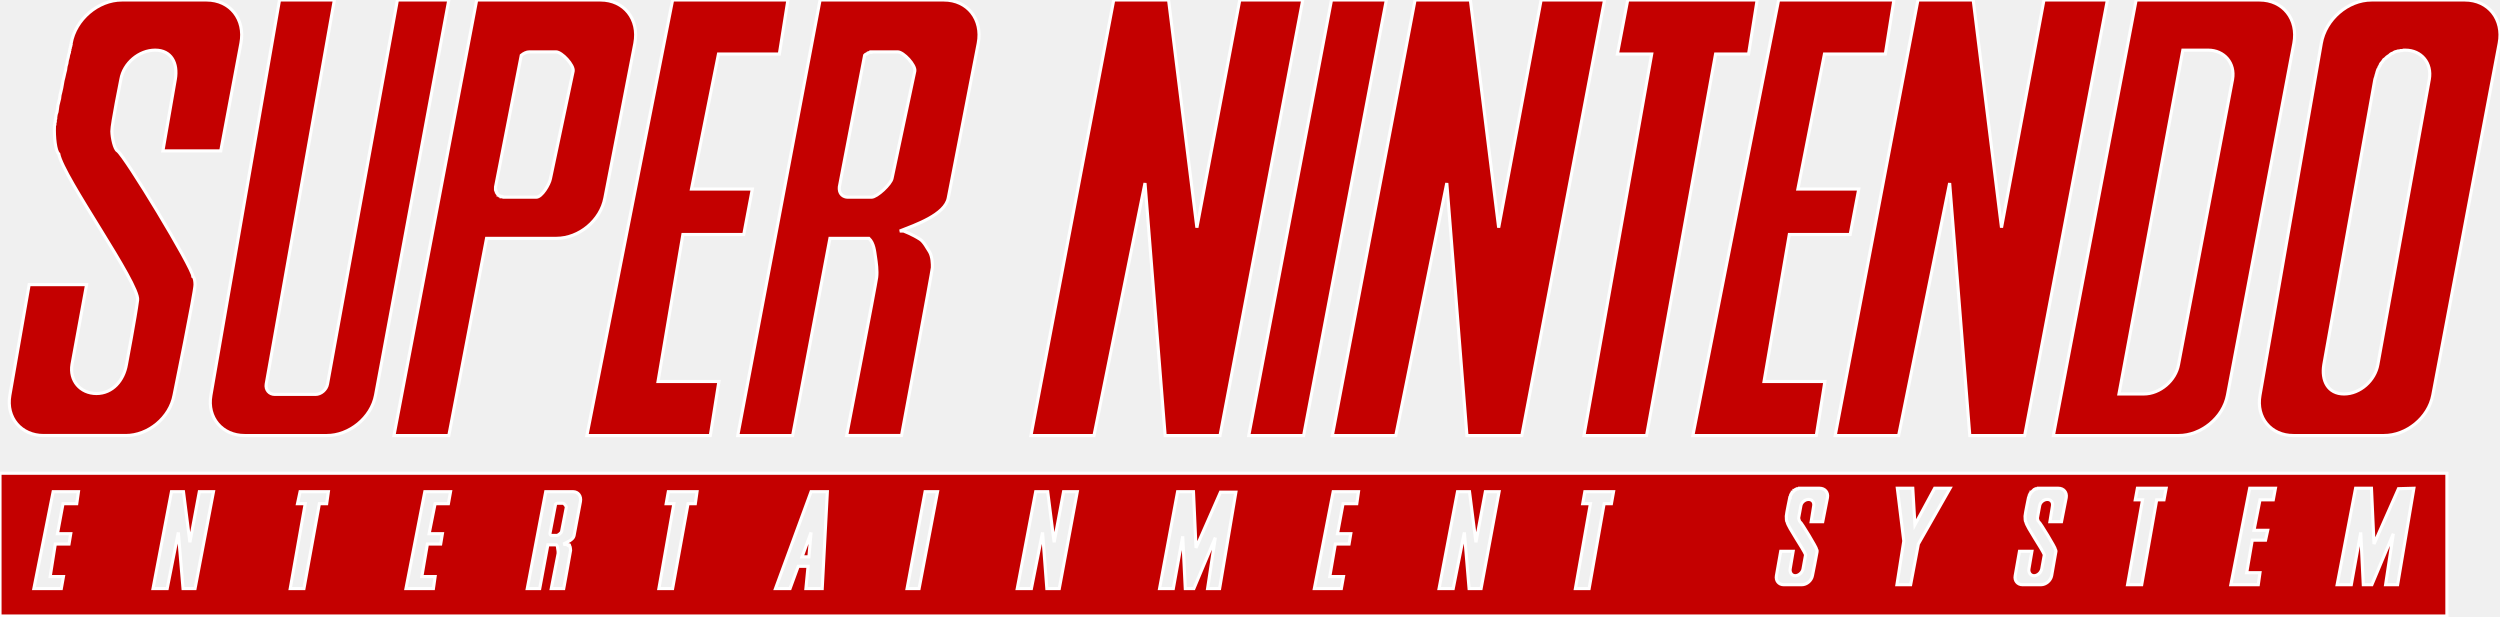
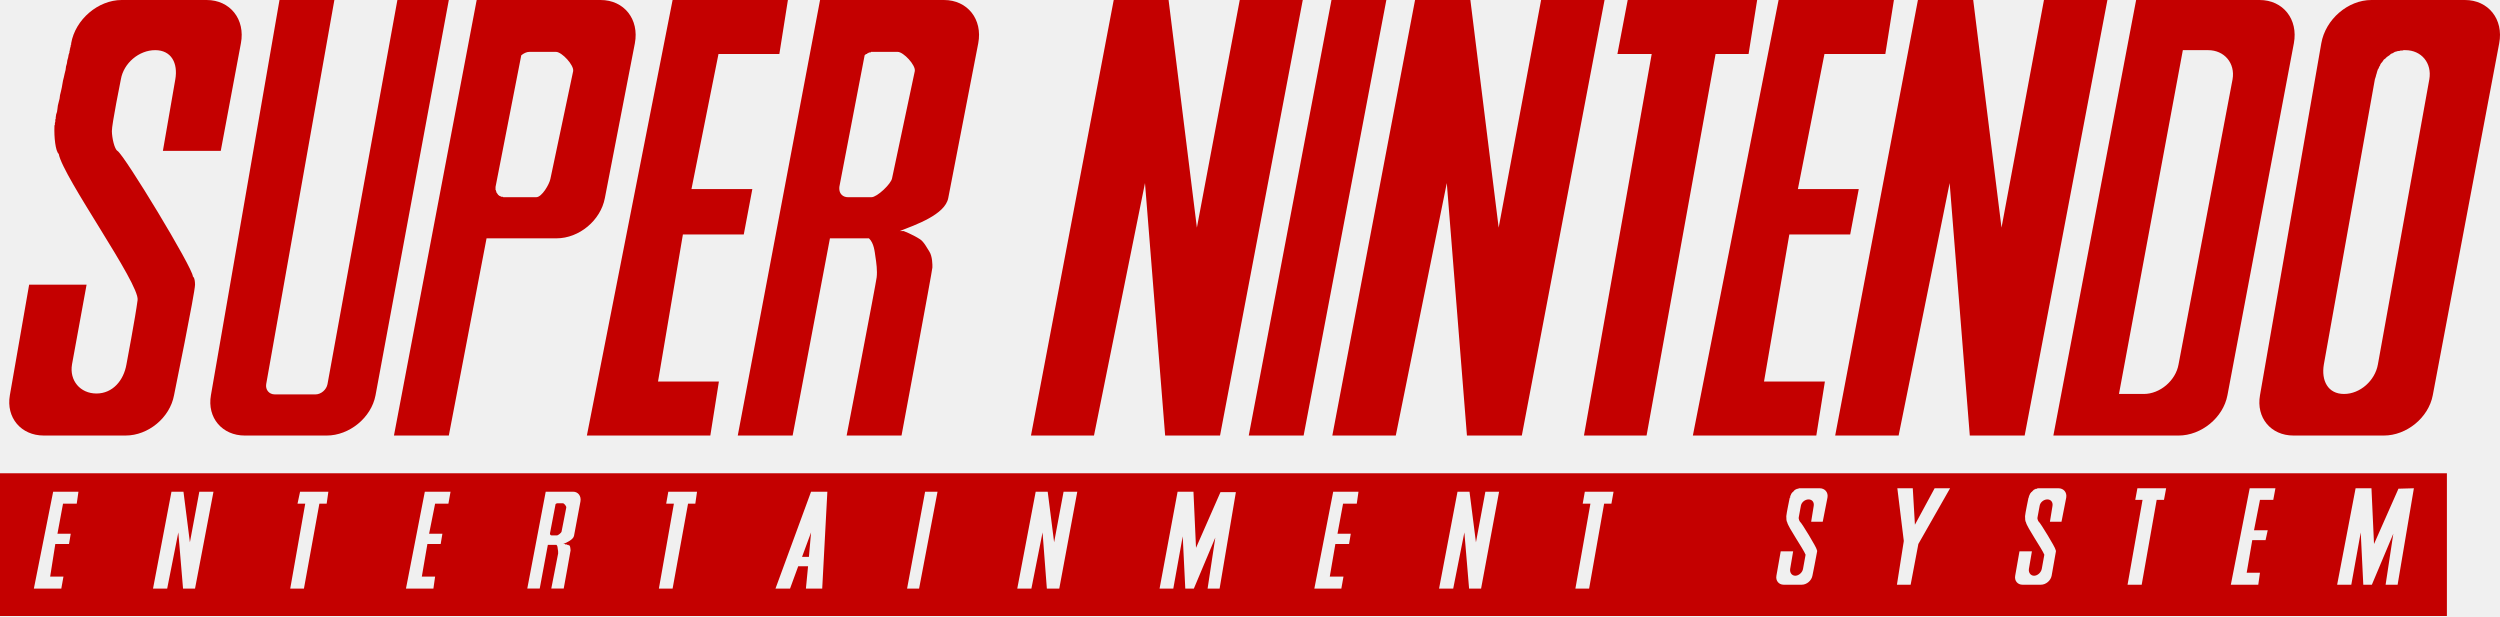
<svg xmlns="http://www.w3.org/2000/svg" version="1.2" id="Ebene_1" x="0px" y="0px" width="399.49px" height="98.438px" viewBox="74.938 2 399.49 98.438" xml:space="preserve">
  <defs id="defs8" />
  <g id="g3">
-     <path id="polyline2177" fill="#C40000" d="M94.393,2c-3.758,0-7.412,3.09-8.083,6.918v0.069v0.068v0.068l-0.068,0.068V9.33v0.068   l-0.069,0.137v0.138L86.104,9.81v0.206l-0.068,0.137v0.206l-0.069,0.205l-0.069,0.206l-0.068,0.41l-0.137,0.479l-0.067,0.479   l-0.138,0.479l-0.069,0.547l-0.138,0.548l-0.136,0.616l-0.138,0.548l-0.205,1.165l-0.138,0.617l-0.137,0.547l-0.067,0.548   L84.322,18.3l-0.136,0.549l-0.069,0.548l-0.069,0.479l-0.138,0.411l-0.069,0.479v0.206l-0.067,0.137v0.206v0.137l-0.068,0.206   v0.137v0.138l-0.069,0.137v0.069v0.067c-0.07,1.675,0.163,3.96,0.685,4.385c0.665,3.688,12.958,20.759,12.604,23.358   c-0.332,2.606-1.781,10.276-1.781,10.276c-0.446,2.585-2.21,4.656-4.794,4.656c-2.586,0-4.351-2.064-3.905-4.656l2.329-12.741   h-9.179l-3.083,17.674c-0.628,3.588,1.801,6.438,5.411,6.438h13.085c3.624,0,7.076-2.851,7.739-6.438   c0,0,3.372-16.508,3.356-17.674c-0.013-1.174-0.341-1.302-0.341-1.302c0-1.343-10.939-19.4-12.056-20.072   c-0.481-0.281-0.877-2.069-0.892-3.15c-0.021-1.074,1.439-8.289,1.439-8.289c0.444-2.585,2.894-4.657,5.48-4.657   c2.585,0,3.664,2.072,3.219,4.657l-1.986,11.439h9.247l3.22-17.194C114.163,5.09,111.713,2,107.955,2H94.393z M119.6,2   l-10.959,63.16c-0.628,3.588,1.802,6.438,5.412,6.438h13.084c3.624,0,7.138-2.851,7.809-6.438L146.658,2h-8.219l-11.167,61.377   c-0.163,0.893-1.028,1.646-1.917,1.646h-6.509c-0.911,0-1.519-0.747-1.371-1.646L128.369,2H119.6z M151.111,2L137.89,71.597h8.768   l6.029-31.511h11.166c3.632,0,7.074-2.871,7.739-6.438l4.795-24.73C177.111,5.083,174.667,2,170.91,2h-11.03H151.111z M182.417,2   l-13.699,69.598h19.727l1.37-8.632h-9.727l3.974-23.495h9.727l1.369-7.262h-9.725l4.315-21.578h9.728L200.843,2H182.417z    M205.981,2L192.83,71.597h8.769l5.96-31.511h6.234c0.818,0.764,0.916,2.171,1.025,2.877c0.162,1.025,0.334,2.333,0.207,3.357   c-0.113,1.017-4.797,25.276-4.797,25.276h8.77c0,0,4.932-26.429,4.932-26.853c0.016-0.431,0-1.785-0.477-2.534   c-0.322-0.479-0.873-1.583-1.51-1.985c-1.223-0.785-2.604-1.304-2.604-1.304h-0.619c2.512-0.988,7.24-2.617,7.744-5.273   l4.793-24.73C231.986,5.083,229.537,2,225.779,2H205.981z M252.906,2l-13.223,69.598h10.07l8.15-40.347l3.221,40.347h8.77   L283.115,2h-10.07l-6.85,36.375L261.673,2H252.906z M287.703,2l-13.219,69.598h8.768L296.47,2H287.703z M301.058,2l-13.219,69.598   h10.139l8.152-40.347l3.219,40.347h8.77L331.339,2h-10.139l-6.781,36.375L309.898,2H301.058z M335.039,2l-1.646,8.632h5.48   l-10.824,60.966h10.004l11.027-60.966h5.273L355.724,2H335.039z M359.15,2l-13.699,69.598h19.727l1.371-8.632h-9.727l4.043-23.495   h9.725l1.371-7.262h-9.727l4.244-21.578h9.729L377.578,2H359.15z M381.414,2l-13.221,69.598h10.137l8.154-40.347l3.219,40.347   h8.768L411.693,2h-10.139l-6.783,36.375L390.25,2H381.414z M416.283,2l-13.225,69.598h20.004c3.633,0,7.137-2.851,7.811-6.438   l10.615-56.241C442.208,5.083,439.767,2,436.009,2H416.283z M453.888,2c-3.76,0-7.344,3.09-8.016,6.918l-9.797,56.241   c-0.635,3.588,1.74,6.438,5.346,6.438h14.453c3.623,0,7.137-2.851,7.811-6.438L474.3,8.918C475.029,5.09,472.572,2,468.822,2   H453.888z M423.748,10.015h4.043c2.584,0,4.348,2.072,3.902,4.657l-8.631,45.555c-0.451,2.585-2.963,4.727-5.549,4.727h-3.973   L423.748,10.015z M459.025,10.015h0.275c2.584,0,4.281,2.072,3.834,4.657l-8.217,45.555c-0.449,2.577-2.83,4.727-5.412,4.727   c-2.588,0-3.666-2.142-3.223-4.727l8.152-45.555l0.066-0.206l0.07-0.206l0.066-0.273l0.068-0.206l0.07-0.274l0.066-0.206   l0.07-0.206l0.135-0.204l0.068-0.206l0.139-0.206l0.068-0.205l0.137-0.206l0.139-0.137l0.135-0.205l0.139-0.206l0.205-0.138   l0.137-0.138l0.139-0.137l0.203-0.138l0.207-0.137l0.139-0.137l0.203-0.138l0.207-0.068l0.205-0.137l0.139-0.069l0.271-0.069   l0.205-0.067h0.205l0.205-0.069h0.275L459.025,10.015z M159.536,10.289h4.248c0.933,0,2.911,2.136,2.741,3.083l-3.632,17.194   c-0.169,0.89-1.37,2.944-2.258,2.944h-5.14h-0.068h-0.068l-0.069-0.067h-0.067h-0.069h-0.069h-0.069v-0.069h-0.069h-0.068   l-0.07-0.067h-0.068l-0.068-0.069l-0.068-0.068h-0.068V33.1l-0.069-0.068l-0.069-0.069v-0.068l-0.068-0.068l-0.07-0.069v-0.067   V32.62l-0.068-0.068v-0.068v-0.068l-0.07-0.068v-0.068c0-0.114-0.012-0.285,0-0.412l4.111-21.03   C158.611,10.527,159.071,10.289,159.536,10.289z M214.13,10.289h0.07h0.068h0.068h0.068h3.975c0.934,0,2.922,2.136,2.738,3.083   l-3.633,17.125c-0.158,0.897-2.389,3.014-3.285,3.014h-3.769c-0.777,0-1.313-0.511-1.369-1.23c0-0.114-0.017-0.278,0-0.412   l4.042-21.03l0.066-0.068l0.07-0.068l0.135-0.069h0.067l0.069-0.068l0.068-0.068h0.068l0.068-0.069h0.07l0.135-0.067h0.068h0.067   h0.067v-0.069H214.13z M74.938,77.626v22.812h391.005V77.626H74.938z M362.373,80.023h0.066h0.066h0.07h0.066h0.068h3.016   c0.813,0,1.396,0.65,1.232,1.507l-0.754,3.838h-1.848l0.408-2.535c0.094-0.573-0.244-1.028-0.822-1.028   c-0.572,0-1.137,0.453-1.232,1.028l-0.34,1.851c-0.059,0.109,0.113,0.629,0.203,0.686c0.254,0.146,2.672,4.153,2.672,4.451   c0.057,0.148,0.09,0.22,0.066,0.275c-0.068,0.501-0.754,3.902-0.754,3.902c-0.146,0.781-0.906,1.438-1.711,1.438h-2.877   c-0.799,0-1.313-0.657-1.166-1.438l0.688-3.902h1.986L361,92.904c-0.092,0.571,0.24,1.095,0.818,1.095   c0.555,0,1.145-0.52,1.236-1.095l0.41-2.261c-0.367-0.945-2.791-4.389-2.947-5.207c-0.105-0.093-0.15-0.587-0.135-0.959   c0.021-0.407,0.547-2.946,0.547-2.946H361v-0.068v-0.066v-0.068l0.066-0.138v-0.067l0.066-0.07v-0.067l0.068-0.067V80.85   l0.068-0.067l0.07-0.07v-0.066h0.066l0.07-0.068l0.066-0.07l0.068-0.066v-0.07h0.068l0.066-0.066l0.066-0.068h0.07l0.068-0.067   h0.068l0.068-0.067h0.068h0.137L362.373,80.023z M378.125,80.023h2.467l0.342,5.824l3.15-5.824h2.469l-5.07,8.906l-1.232,6.507   h-2.191l1.098-6.988L378.125,80.023z M400.527,80.023h0.066h0.07h0.066h0.07h0.066h3.014c0.813,0,1.381,0.65,1.232,1.507   l-0.754,3.838h-1.85l0.412-2.535c0.092-0.573-0.242-1.028-0.822-1.028c-0.572,0-1.143,0.453-1.232,1.028l-0.342,1.851   c-0.072,0.109,0.092,0.629,0.203,0.686c0.242,0.146,2.672,4.153,2.672,4.451c0.072,0.148,0.07,0.22,0.07,0.275   c-0.094,0.501-0.686,3.902-0.686,3.902c-0.148,0.781-0.916,1.438-1.715,1.438h-2.943c-0.799,0-1.314-0.657-1.168-1.438l0.686-3.902   h1.988l-0.479,2.809c-0.094,0.571,0.264,1.095,0.822,1.095c0.57,0,1.119-0.52,1.232-1.095l0.41-2.261   c-0.375-0.945-2.787-4.389-2.945-5.207c-0.105-0.093-0.148-0.587-0.137-0.959c0.021-0.407,0.549-2.946,0.549-2.946l0.066-0.068   v-0.066v-0.068l0.068-0.138v-0.067l0.068-0.07v-0.067l0.068-0.067V80.85l0.068-0.067l0.068-0.07v-0.066h0.07l0.064-0.068   l0.068-0.07l0.068-0.066l0.068-0.07l0.068-0.066l0.068-0.068h0.068l0.07-0.067h0.066l0.068-0.067h0.066h0.137L400.527,80.023z    M416.486,80.023h4.592l-0.344,1.851h-1.166l-2.396,13.563h-2.26l2.396-13.563h-1.164L416.486,80.023z M434.433,80.023h4.109   l-0.344,1.851h-2.123l-0.957,4.864h2.191l-0.344,1.574h-2.125l-0.889,5.206h2.121l-0.271,1.918h-4.385L434.433,80.023z    M451.353,80.023h2.535l0.408,8.906l3.906-8.837l2.465-0.069l-2.6,15.413h-1.918l1.23-8.15l-3.426,8.15h-1.371l-0.408-8.358   l-1.508,8.358h-2.262L451.353,80.023z M83.432,80.573h4.042l-0.275,1.916h-2.191l-0.89,4.797h2.124l-0.275,1.645h-2.192   l-0.821,5.207h2.123l-0.343,1.917H80.35L83.432,80.573z M102.338,80.573h1.918l1.027,8.083l1.506-8.083h2.262l-2.947,15.479h-1.917   l-0.754-8.976l-1.78,8.976h-2.262L102.338,80.573z M122.889,80.573h4.521l-0.273,1.916h-1.165l-2.466,13.564h-2.19l2.396-13.564   h-1.233L122.889,80.573z M142.823,80.573h4.11l-0.343,1.916h-2.124l-0.959,4.797h2.124l-0.274,1.645h-2.123l-0.89,5.207h2.123   l-0.273,1.917h-4.384L142.823,80.573z M162.141,80.573h4.383c0.813,0,1.327,0.719,1.165,1.574l-1.027,5.479   c-0.114,0.594-1.157,1.078-1.714,1.303h0.138h0.068h0.07v0.067h0.068h0.07h0.066h0.07l0.068,0.067h0.068h0.068h0.07v0.067h0.068   h0.07v0.07h0.068c0.092,0.165,0.136,0.659,0.136,0.753c0,0.092-1.097,6.097-1.097,6.097h-1.986c0,0,1.061-5.394,1.097-5.616   c0.022-0.24-0.026-0.529-0.068-0.753c-0.016-0.166-0.024-0.45-0.206-0.618h-1.371l-1.301,6.987h-1.987L162.141,80.573z    M181.731,80.573h4.589l-0.273,1.916h-1.163l-2.467,13.564h-2.192l2.397-13.564h-1.232L181.731,80.573z M204.542,80.573h2.604   l-0.822,15.479h-2.604l0.342-3.563h-1.574l-1.303,3.563h-2.327L204.542,80.573z M222.765,80.573h1.986l-2.947,15.479h-1.918   L222.765,80.573z M240.437,80.573h1.92l1.025,8.083l1.51-8.083h2.191l-2.877,15.479h-1.986l-0.686-8.976l-1.783,8.976h-2.258   L240.437,80.573z M263.113,80.573h2.535l0.408,8.974l3.908-8.904h2.463l-2.602,15.412h-1.918l1.232-8.152l-3.428,8.152h-1.369   l-0.41-8.356l-1.506,8.356h-2.193L263.113,80.573z M287.978,80.573h4.041l-0.275,1.916h-2.191l-0.889,4.797h2.123l-0.275,1.645   h-2.189l-0.891,5.207h2.189l-0.342,1.917h-4.314L287.978,80.573z M307.841,80.573h1.918l1.029,8.083l1.506-8.083h2.191   l-2.875,15.479h-1.918l-0.754-8.976l-1.783,8.976h-2.26L307.841,80.573z M328.187,80.573h4.59l-0.342,1.916h-1.164l-2.398,13.564   h-2.193l2.4-13.564h-1.232L328.187,80.573z M163.991,82.42c-0.108,0-0.198,0.064-0.276,0.139l-0.89,4.656c0,0.038,0,0.032,0,0.07   c0,0.149,0.104,0.273,0.274,0.273h0.821c0.204,0,0.717-0.411,0.755-0.617l0.751-3.836c0.036-0.221-0.342-0.687-0.547-0.687   L163.991,82.42L163.991,82.42z M204.542,87.078l-1.438,3.905h1.096L204.542,87.078z" style="stroke:#ffffff;stroke-opacity:1;stroke-width:0.5;stroke-dasharray:none" />
+     <path id="polyline2177" fill="#C40000" d="M94.393,2c-3.758,0-7.412,3.09-8.083,6.918v0.069v0.068v0.068l-0.068,0.068V9.33v0.068   l-0.069,0.137v0.138L86.104,9.81v0.206l-0.068,0.137v0.206l-0.069,0.205l-0.069,0.206l-0.068,0.41l-0.137,0.479l-0.067,0.479   l-0.138,0.479l-0.069,0.547l-0.138,0.548l-0.136,0.616l-0.138,0.548l-0.205,1.165l-0.138,0.617l-0.137,0.547l-0.067,0.548   L84.322,18.3l-0.136,0.549l-0.069,0.548l-0.069,0.479l-0.138,0.411l-0.069,0.479v0.206l-0.067,0.137v0.206v0.137l-0.068,0.206   v0.137v0.138l-0.069,0.137v0.069v0.067c-0.07,1.675,0.163,3.96,0.685,4.385c0.665,3.688,12.958,20.759,12.604,23.358   c-0.332,2.606-1.781,10.276-1.781,10.276c-0.446,2.585-2.21,4.656-4.794,4.656c-2.586,0-4.351-2.064-3.905-4.656l2.329-12.741   h-9.179l-3.083,17.674c-0.628,3.588,1.801,6.438,5.411,6.438h13.085c3.624,0,7.076-2.851,7.739-6.438   c0,0,3.372-16.508,3.356-17.674c-0.013-1.174-0.341-1.302-0.341-1.302c0-1.343-10.939-19.4-12.056-20.072   c-0.481-0.281-0.877-2.069-0.892-3.15c-0.021-1.074,1.439-8.289,1.439-8.289c0.444-2.585,2.894-4.657,5.48-4.657   c2.585,0,3.664,2.072,3.219,4.657l-1.986,11.439h9.247l3.22-17.194C114.163,5.09,111.713,2,107.955,2H94.393z M119.6,2   l-10.959,63.16c-0.628,3.588,1.802,6.438,5.412,6.438h13.084c3.624,0,7.138-2.851,7.809-6.438L146.658,2h-8.219l-11.167,61.377   c-0.163,0.893-1.028,1.646-1.917,1.646h-6.509c-0.911,0-1.519-0.747-1.371-1.646L128.369,2H119.6z M151.111,2L137.89,71.597h8.768   l6.029-31.511h11.166c3.632,0,7.074-2.871,7.739-6.438l4.795-24.73C177.111,5.083,174.667,2,170.91,2h-11.03H151.111z M182.417,2   l-13.699,69.598h19.727l1.37-8.632h-9.727l3.974-23.495h9.727l1.369-7.262h-9.725l4.315-21.578h9.728L200.843,2H182.417z    M205.981,2L192.83,71.597h8.769l5.96-31.511h6.234c0.818,0.764,0.916,2.171,1.025,2.877c0.162,1.025,0.334,2.333,0.207,3.357   c-0.113,1.017-4.797,25.276-4.797,25.276h8.77c0,0,4.932-26.429,4.932-26.853c0.016-0.431,0-1.785-0.477-2.534   c-0.322-0.479-0.873-1.583-1.51-1.985c-1.223-0.785-2.604-1.304-2.604-1.304h-0.619c2.512-0.988,7.24-2.617,7.744-5.273   l4.793-24.73C231.986,5.083,229.537,2,225.779,2H205.981z M252.906,2l-13.223,69.598h10.07l8.15-40.347l3.221,40.347h8.77   L283.115,2h-10.07l-6.85,36.375L261.673,2H252.906z M287.703,2l-13.219,69.598h8.768L296.47,2H287.703z M301.058,2l-13.219,69.598   h10.139l8.152-40.347l3.219,40.347h8.77L331.339,2h-10.139l-6.781,36.375L309.898,2H301.058z M335.039,2l-1.646,8.632h5.48   l-10.824,60.966h10.004l11.027-60.966h5.273L355.724,2H335.039z M359.15,2l-13.699,69.598h19.727l1.371-8.632h-9.727l4.043-23.495   h9.725l1.371-7.262h-9.727l4.244-21.578h9.729L377.578,2H359.15z M381.414,2l-13.221,69.598h10.137l8.154-40.347l3.219,40.347   h8.768L411.693,2h-10.139l-6.783,36.375L390.25,2H381.414z M416.283,2l-13.225,69.598h20.004c3.633,0,7.137-2.851,7.811-6.438   l10.615-56.241C442.208,5.083,439.767,2,436.009,2H416.283z M453.888,2c-3.76,0-7.344,3.09-8.016,6.918l-9.797,56.241   c-0.635,3.588,1.74,6.438,5.346,6.438h14.453c3.623,0,7.137-2.851,7.811-6.438L474.3,8.918C475.029,5.09,472.572,2,468.822,2   H453.888z M423.748,10.015h4.043c2.584,0,4.348,2.072,3.902,4.657l-8.631,45.555c-0.451,2.585-2.963,4.727-5.549,4.727h-3.973   L423.748,10.015z M459.025,10.015h0.275c2.584,0,4.281,2.072,3.834,4.657l-8.217,45.555c-0.449,2.577-2.83,4.727-5.412,4.727   c-2.588,0-3.666-2.142-3.223-4.727l8.152-45.555l0.066-0.206l0.07-0.206l0.066-0.273l0.068-0.206l0.07-0.274l0.066-0.206   l0.07-0.206l0.135-0.204l0.068-0.206l0.139-0.206l0.068-0.205l0.137-0.206l0.139-0.137l0.135-0.205l0.139-0.206l0.205-0.138   l0.137-0.138l0.139-0.137l0.203-0.138l0.207-0.137l0.139-0.137l0.203-0.138l0.207-0.068l0.205-0.137l0.139-0.069l0.271-0.069   l0.205-0.067h0.205l0.205-0.069h0.275L459.025,10.015z M159.536,10.289h4.248c0.933,0,2.911,2.136,2.741,3.083l-3.632,17.194   c-0.169,0.89-1.37,2.944-2.258,2.944h-5.14h-0.068h-0.068l-0.069-0.067h-0.067h-0.069h-0.069h-0.069v-0.069h-0.069h-0.068   l-0.07-0.067h-0.068l-0.068-0.069l-0.068-0.068h-0.068V33.1l-0.069-0.068l-0.069-0.069v-0.068l-0.068-0.068l-0.07-0.069v-0.067   V32.62l-0.068-0.068v-0.068v-0.068l-0.07-0.068v-0.068c0-0.114-0.012-0.285,0-0.412l4.111-21.03   C158.611,10.527,159.071,10.289,159.536,10.289z M214.13,10.289h0.07h0.068h0.068h0.068h3.975c0.934,0,2.922,2.136,2.738,3.083   l-3.633,17.125c-0.158,0.897-2.389,3.014-3.285,3.014h-3.769c-0.777,0-1.313-0.511-1.369-1.23c0-0.114-0.017-0.278,0-0.412   l4.042-21.03l0.066-0.068l0.07-0.068l0.135-0.069h0.067l0.069-0.068l0.068-0.068h0.068l0.068-0.069h0.07l0.135-0.067h0.068h0.067   h0.067v-0.069H214.13z M74.938,77.626v22.812h391.005V77.626H74.938z M362.373,80.023h0.066h0.066h0.07h0.066h0.068h3.016   c0.813,0,1.396,0.65,1.232,1.507l-0.754,3.838h-1.848l0.408-2.535c0.094-0.573-0.244-1.028-0.822-1.028   c-0.572,0-1.137,0.453-1.232,1.028l-0.34,1.851c-0.059,0.109,0.113,0.629,0.203,0.686c0.254,0.146,2.672,4.153,2.672,4.451   c0.057,0.148,0.09,0.22,0.066,0.275c-0.068,0.501-0.754,3.902-0.754,3.902c-0.146,0.781-0.906,1.438-1.711,1.438h-2.877   c-0.799,0-1.313-0.657-1.166-1.438l0.688-3.902h1.986L361,92.904c-0.092,0.571,0.24,1.095,0.818,1.095   c0.555,0,1.145-0.52,1.236-1.095l0.41-2.261c-0.367-0.945-2.791-4.389-2.947-5.207c-0.105-0.093-0.15-0.587-0.135-0.959   c0.021-0.407,0.547-2.946,0.547-2.946H361v-0.068v-0.066v-0.068l0.066-0.138v-0.067l0.066-0.07v-0.067l0.068-0.067V80.85   l0.068-0.067l0.07-0.07v-0.066h0.066l0.07-0.068l0.066-0.07l0.068-0.066v-0.07h0.068l0.066-0.066l0.066-0.068h0.07l0.068-0.067   h0.068l0.068-0.067h0.068h0.137L362.373,80.023z M378.125,80.023h2.467l0.342,5.824l3.15-5.824h2.469l-5.07,8.906l-1.232,6.507   h-2.191l1.098-6.988L378.125,80.023z M400.527,80.023h0.066h0.07h0.066h0.07h0.066h3.014c0.813,0,1.381,0.65,1.232,1.507   l-0.754,3.838h-1.85l0.412-2.535c0.092-0.573-0.242-1.028-0.822-1.028c-0.572,0-1.143,0.453-1.232,1.028l-0.342,1.851   c-0.072,0.109,0.092,0.629,0.203,0.686c0.242,0.146,2.672,4.153,2.672,4.451c0.072,0.148,0.07,0.22,0.07,0.275   c-0.094,0.501-0.686,3.902-0.686,3.902c-0.148,0.781-0.916,1.438-1.715,1.438h-2.943c-0.799,0-1.314-0.657-1.168-1.438l0.686-3.902   h1.988l-0.479,2.809c-0.094,0.571,0.264,1.095,0.822,1.095c0.57,0,1.119-0.52,1.232-1.095l0.41-2.261   c-0.375-0.945-2.787-4.389-2.945-5.207c-0.105-0.093-0.148-0.587-0.137-0.959c0.021-0.407,0.549-2.946,0.549-2.946l0.066-0.068   v-0.066v-0.068l0.068-0.138v-0.067l0.068-0.07v-0.067l0.068-0.067V80.85l0.068-0.067l0.068-0.07v-0.066h0.07l0.064-0.068   l0.068-0.07l0.068-0.066l0.068-0.07l0.068-0.066l0.068-0.068h0.068l0.07-0.067h0.066l0.068-0.067h0.066h0.137L400.527,80.023z    M416.486,80.023h4.592l-0.344,1.851h-1.166l-2.396,13.563h-2.26l2.396-13.563h-1.164L416.486,80.023z M434.433,80.023h4.109   l-0.344,1.851h-2.123l-0.957,4.864h2.191l-0.344,1.574h-2.125l-0.889,5.206h2.121l-0.271,1.918h-4.385L434.433,80.023z    M451.353,80.023h2.535l0.408,8.906l3.906-8.837l2.465-0.069l-2.6,15.413h-1.918l1.23-8.15l-3.426,8.15h-1.371l-0.408-8.358   l-1.508,8.358h-2.262L451.353,80.023z M83.432,80.573h4.042l-0.275,1.916h-2.191l-0.89,4.797h2.124l-0.275,1.645h-2.192   l-0.821,5.207h2.123l-0.343,1.917H80.35L83.432,80.573z M102.338,80.573h1.918l1.027,8.083l1.506-8.083h2.262l-2.947,15.479h-1.917   l-0.754-8.976l-1.78,8.976h-2.262L102.338,80.573z M122.889,80.573h4.521l-0.273,1.916h-1.165l-2.466,13.564h-2.19l2.396-13.564   h-1.233L122.889,80.573z M142.823,80.573h4.11l-0.343,1.916h-2.124l-0.959,4.797h2.124l-0.274,1.645h-2.123l-0.89,5.207h2.123   l-0.273,1.917h-4.384L142.823,80.573z M162.141,80.573h4.383c0.813,0,1.327,0.719,1.165,1.574l-1.027,5.479   c-0.114,0.594-1.157,1.078-1.714,1.303h0.138h0.068h0.07v0.067h0.068h0.07h0.066h0.07l0.068,0.067h0.068h0.068h0.07v0.067h0.068   h0.07v0.07h0.068c0.092,0.165,0.136,0.659,0.136,0.753c0,0.092-1.097,6.097-1.097,6.097h-1.986c0,0,1.061-5.394,1.097-5.616   c0.022-0.24-0.026-0.529-0.068-0.753c-0.016-0.166-0.024-0.45-0.206-0.618h-1.371l-1.301,6.987h-1.987L162.141,80.573z    M181.731,80.573h4.589l-0.273,1.916h-1.163l-2.467,13.564h-2.192l2.397-13.564h-1.232L181.731,80.573z M204.542,80.573h2.604   l-0.822,15.479h-2.604l0.342-3.563h-1.574l-1.303,3.563h-2.327L204.542,80.573z M222.765,80.573h1.986l-2.947,15.479h-1.918   L222.765,80.573z M240.437,80.573h1.92l1.025,8.083l1.51-8.083h2.191l-2.877,15.479h-1.986l-0.686-8.976l-1.783,8.976h-2.258   L240.437,80.573z M263.113,80.573h2.535l0.408,8.974l3.908-8.904h2.463l-2.602,15.412h-1.918l1.232-8.152l-3.428,8.152h-1.369   l-0.41-8.356l-1.506,8.356h-2.193L263.113,80.573z M287.978,80.573h4.041l-0.275,1.916h-2.191l-0.889,4.797h2.123l-0.275,1.645   h-2.189l-0.891,5.207h2.189l-0.342,1.917h-4.314L287.978,80.573z M307.841,80.573h1.918l1.029,8.083l1.506-8.083h2.191   l-2.875,15.479h-1.918l-0.754-8.976l-1.783,8.976h-2.26L307.841,80.573z M328.187,80.573h4.59l-0.342,1.916h-1.164l-2.398,13.564   h-2.193l2.4-13.564h-1.232L328.187,80.573z M163.991,82.42c-0.108,0-0.198,0.064-0.276,0.139l-0.89,4.656c0,0.038,0,0.032,0,0.07   c0,0.149,0.104,0.273,0.274,0.273h0.821c0.204,0,0.717-0.411,0.755-0.617l0.751-3.836c0.036-0.221-0.342-0.687-0.547-0.687   L163.991,82.42L163.991,82.42z M204.542,87.078l-1.438,3.905h1.096L204.542,87.078z" style="stroke:none;stroke-opacity:1;stroke-width:0.5;stroke-dasharray:none" />
  </g>
</svg>
